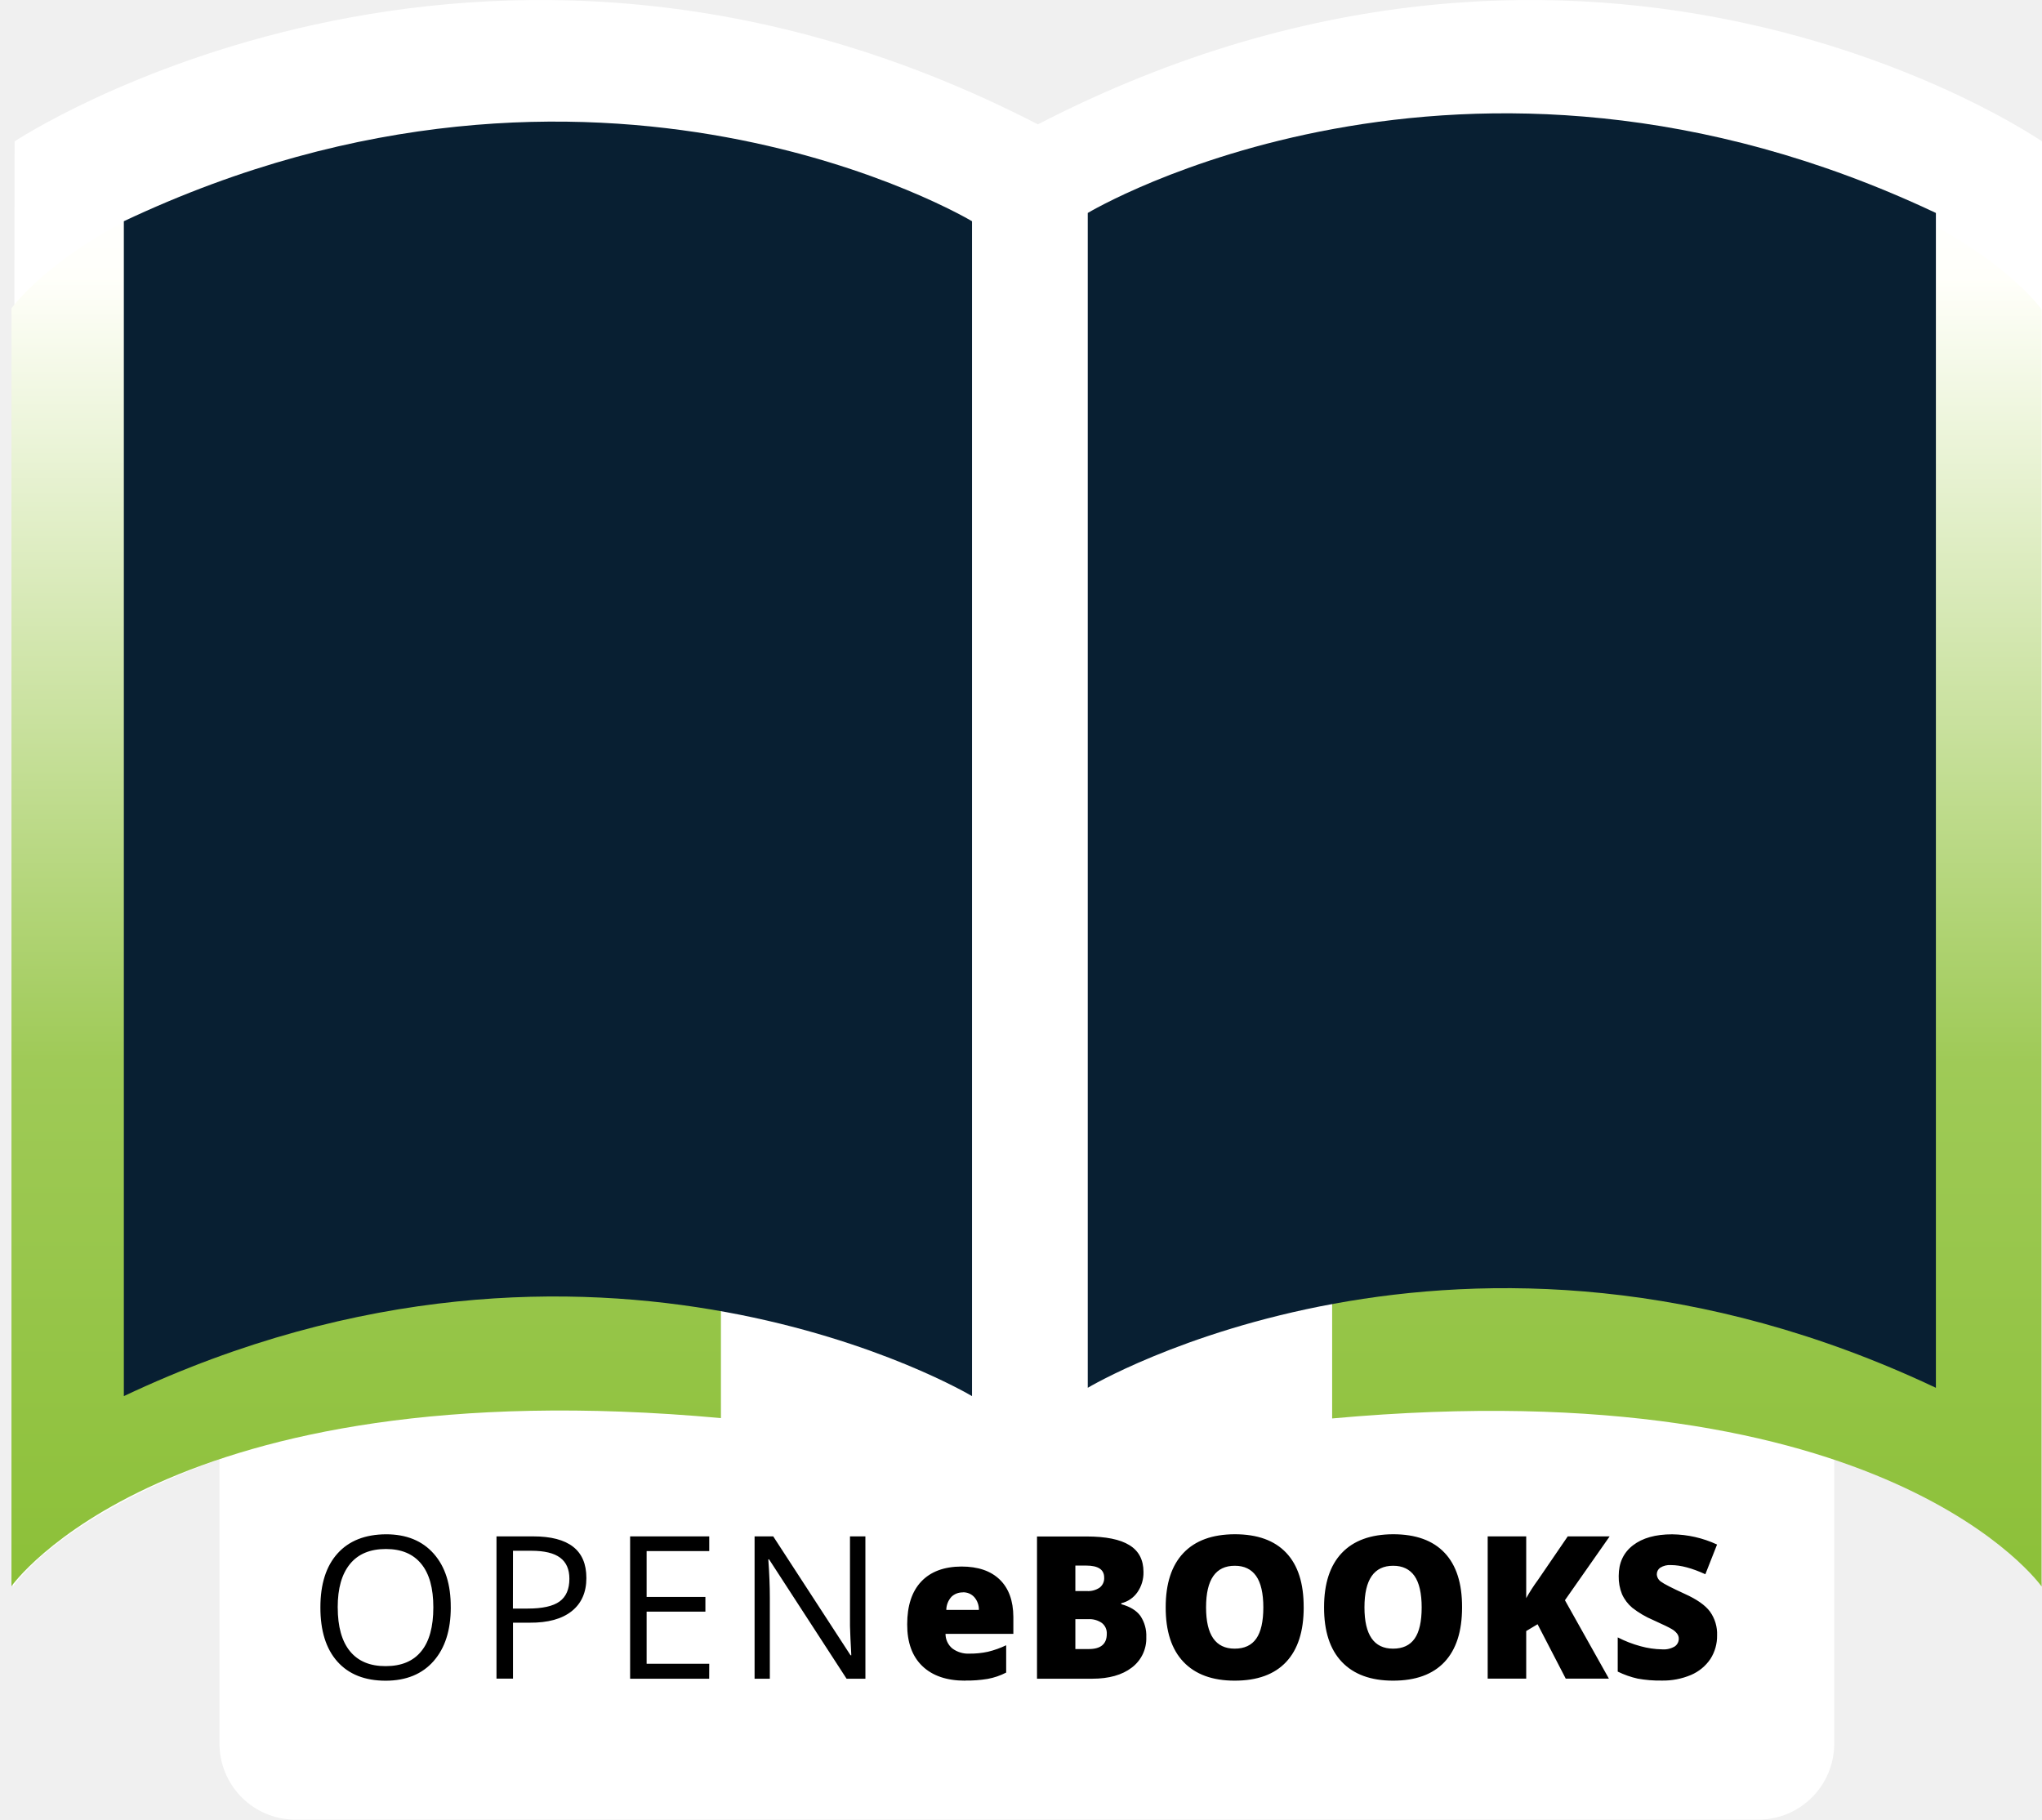
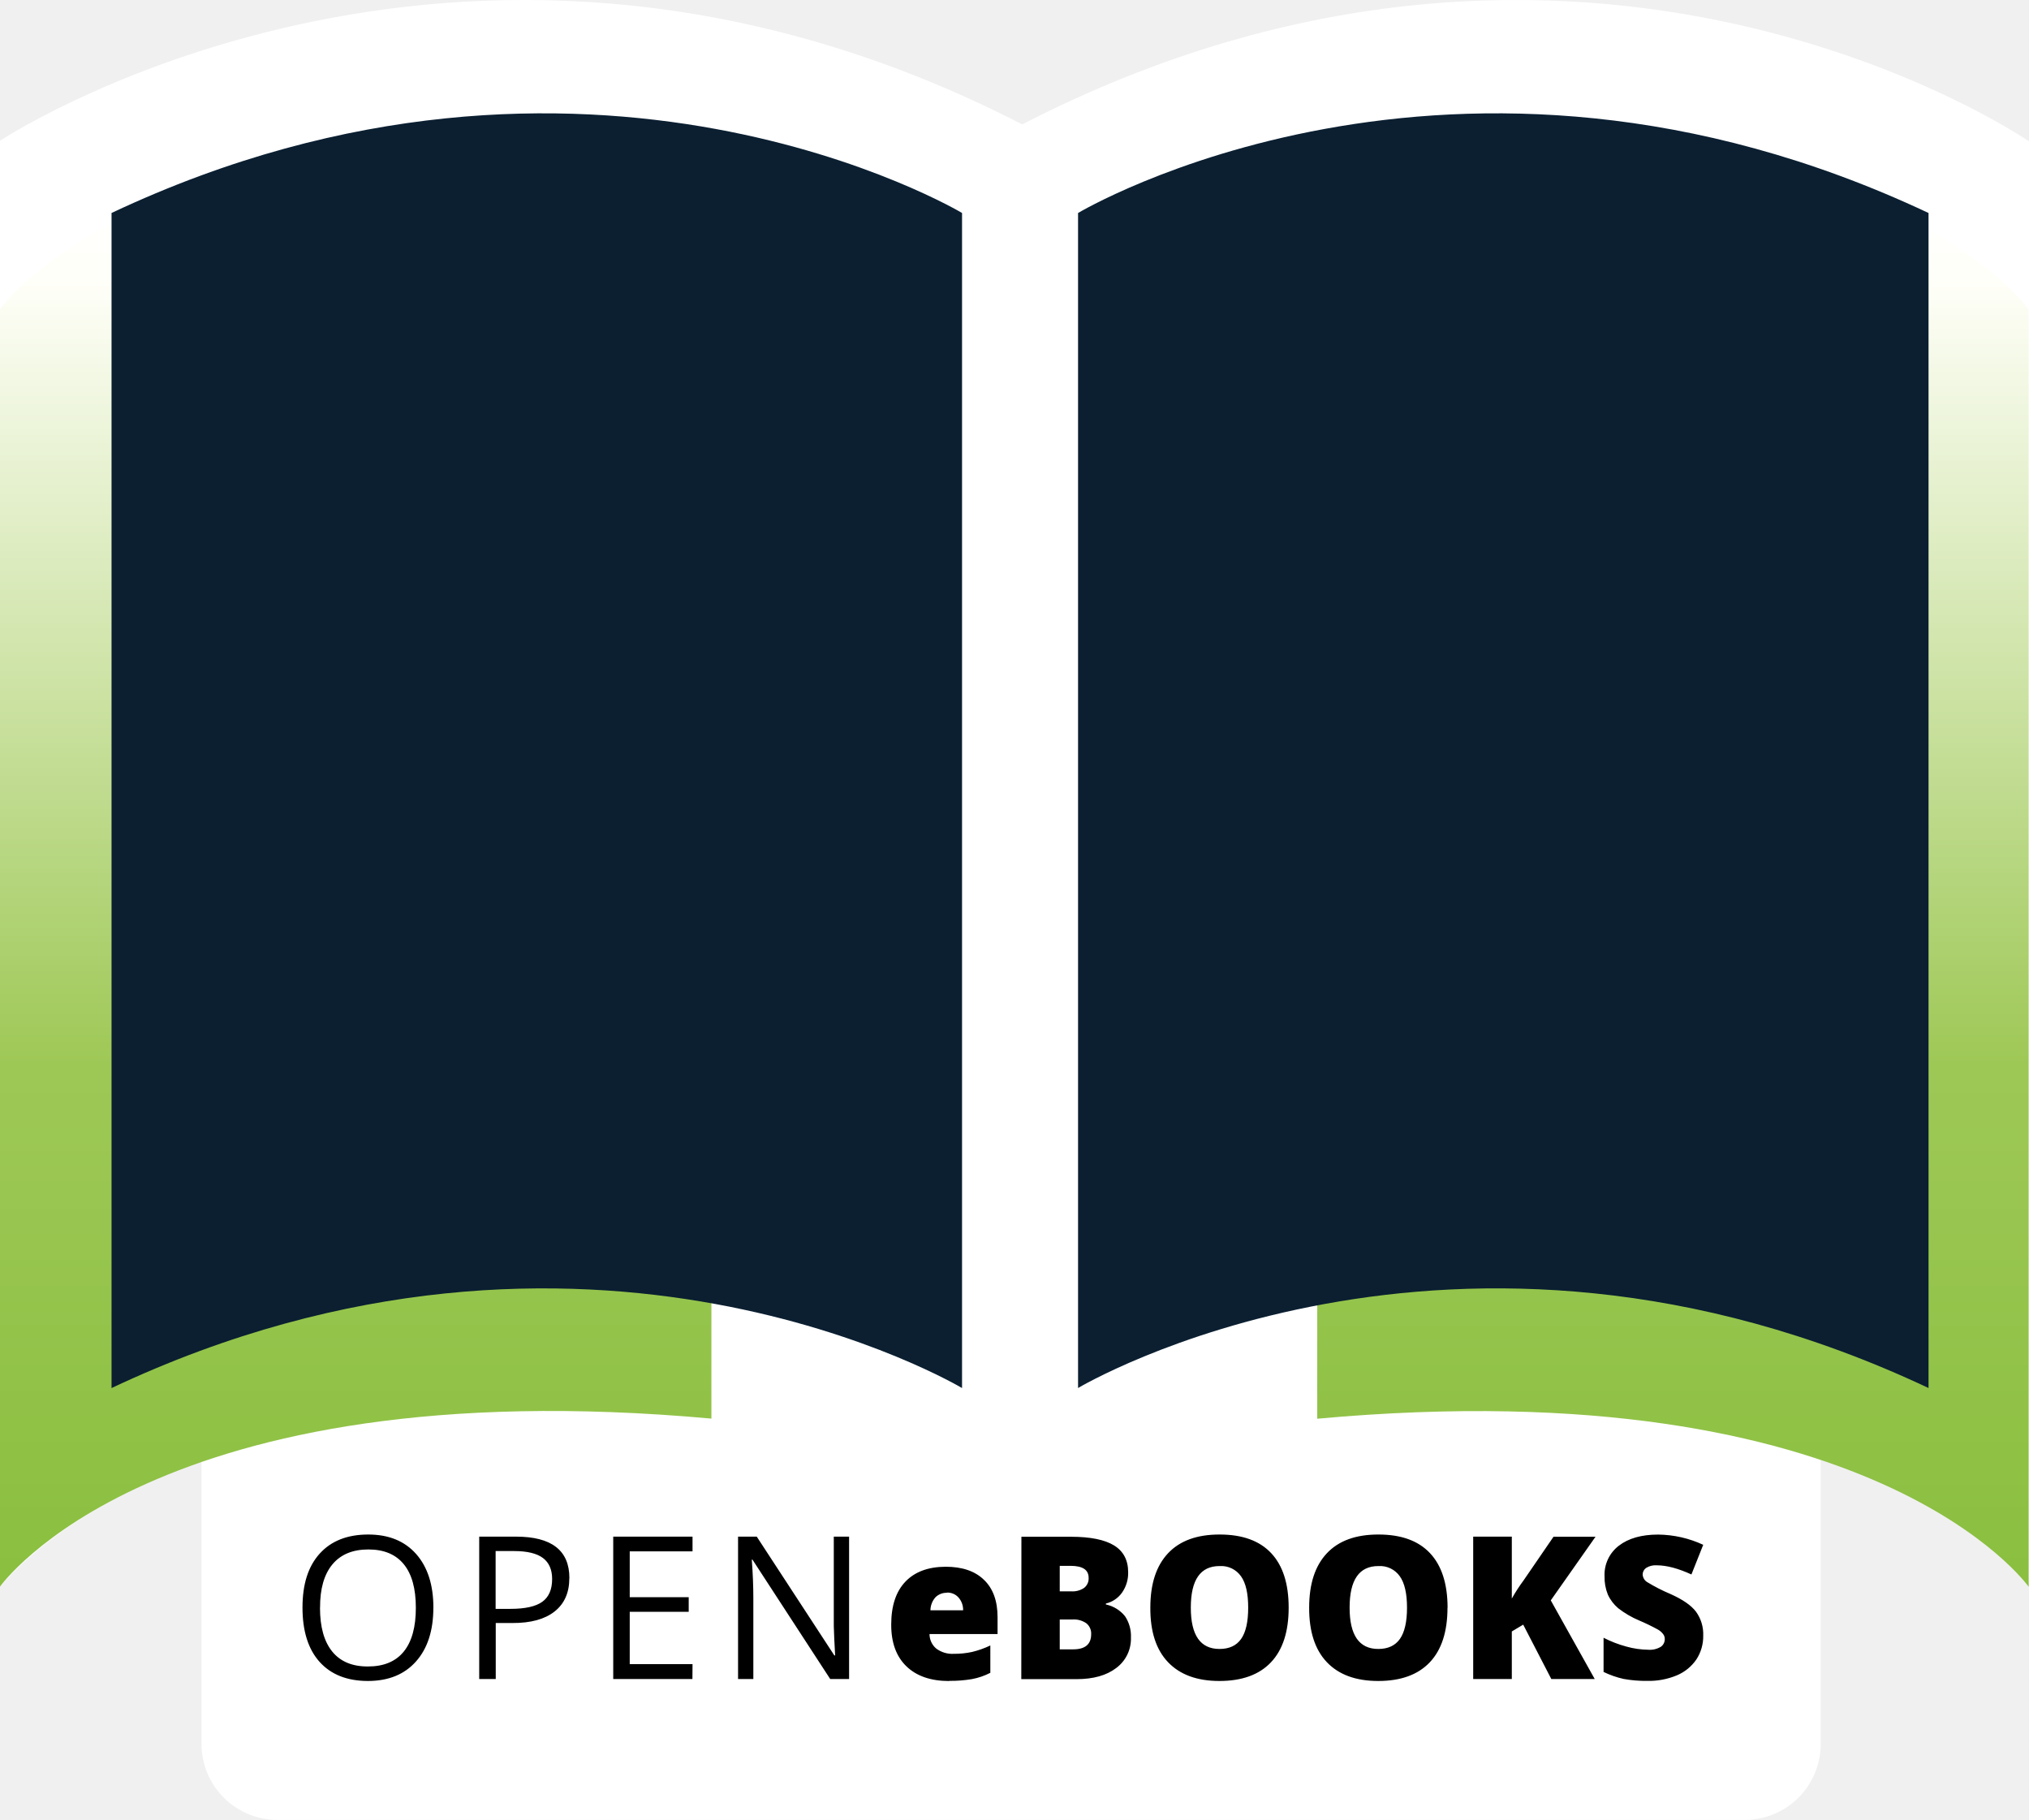
- <svg xmlns="http://www.w3.org/2000/svg" viewBox="0 0 156 139" fill="none">
-   <path d="M79.29 9.5C36.438 -12.606 1.114 10.8 1.114 10.8L1 121.192C1 121.192 4.357 115.94 16.767 111.467V133.21C16.773 134.743 17.383 136.212 18.465 137.296C19.546 138.381 21.011 138.993 22.541 139H134.354C135.884 138.993 137.349 138.381 138.431 137.296C139.512 136.212 140.122 134.743 140.129 133.21V111.004C151.917 114.714 156 120.888 156 120.888V10.8C156 10.8 122.141 -12.606 79.29 9.5Z" fill="white" />
-   <path d="M101.77 10.8C144.245 6.933 155.97 23.638 155.97 23.638V121.189C155.97 121.189 144.253 104.495 101.77 108.353V10.8Z" fill="url(#paint0_linear_53471_41903)" />
-   <path d="M55.076 10.71C12.601 6.84 0.876 23.556 0.876 23.556V121.17C0.876 121.17 12.593 104.465 55.076 108.326V10.71Z" fill="url(#paint1_linear_53471_41903)" />
-   <path d="M147.894 106.012C111.655 88.887 83.1 106.012 83.1 106.012V16.268C83.1 16.268 111.622 -0.859 147.894 16.268V106.012Z" fill="#081F32" />
-   <path d="M131.178 124.927C131.188 125.564 131.011 126.191 130.667 126.727C130.302 127.267 129.789 127.689 129.191 127.945C128.476 128.247 127.706 128.394 126.93 128.376C126.322 128.385 125.714 128.336 125.115 128.228C124.587 128.11 124.074 127.93 123.587 127.691V125.077C124.143 125.363 124.727 125.589 125.331 125.752C125.871 125.902 126.428 125.983 126.988 125.992C127.323 126.017 127.658 125.939 127.947 125.767C128.041 125.701 128.118 125.614 128.172 125.511C128.225 125.409 128.252 125.295 128.252 125.18C128.254 125.04 128.209 124.904 128.124 124.793C128.017 124.654 127.884 124.538 127.731 124.452C127.554 124.339 127.075 124.106 126.292 123.752C125.722 123.512 125.186 123.196 124.698 122.815C124.362 122.532 124.094 122.177 123.914 121.775C123.736 121.334 123.651 120.861 123.662 120.386C123.662 119.385 124.025 118.605 124.751 118.045C125.477 117.484 126.475 117.204 127.744 117.204C128.931 117.218 130.1 117.484 131.176 117.985L130.282 120.254C129.269 119.789 128.396 119.556 127.662 119.555C127.371 119.531 127.081 119.601 126.833 119.755C126.753 119.811 126.687 119.886 126.642 119.973C126.596 120.06 126.573 120.156 126.573 120.254C126.578 120.369 126.61 120.48 126.667 120.58C126.724 120.679 126.803 120.764 126.899 120.826C127.121 120.993 127.719 121.3 128.693 121.747C129.629 122.167 130.276 122.621 130.635 123.107C131.014 123.636 131.205 124.276 131.178 124.927ZM122.913 128.228H119.616L117.464 124.073L116.596 124.593V128.228H113.653V117.362H116.596V122.081C116.865 121.6 117.165 121.135 117.492 120.691L119.769 117.362H122.971L119.554 122.239L122.913 128.228ZM104.239 122.788C104.239 124.889 104.967 125.939 106.424 125.938C107.165 125.938 107.714 125.682 108.071 125.172C108.43 124.664 108.61 123.859 108.61 122.788C108.61 121.717 108.423 120.901 108.062 120.387C107.7 119.873 107.16 119.607 106.439 119.607C104.972 119.602 104.239 120.659 104.239 122.779V122.788ZM111.695 122.788C111.695 124.615 111.248 126.004 110.354 126.956C109.459 127.908 108.15 128.383 106.424 128.383C104.724 128.383 103.419 127.905 102.51 126.949C101.6 125.992 101.148 124.6 101.153 122.773C101.153 120.965 101.604 119.585 102.504 118.634C103.405 117.682 104.715 117.204 106.434 117.199C108.159 117.199 109.469 117.672 110.363 118.619C111.258 119.565 111.702 120.952 111.695 122.779V122.788ZM92.138 122.788C92.138 124.889 92.867 125.939 94.325 125.938C95.066 125.938 95.615 125.682 95.972 125.172C96.331 124.664 96.513 123.859 96.513 122.788C96.513 121.717 96.326 120.901 95.963 120.387C95.6 119.873 95.061 119.607 94.34 119.607C92.872 119.602 92.138 120.659 92.138 122.779V122.788ZM99.597 122.788C99.597 124.615 99.149 126.004 98.255 126.956C97.36 127.908 96.051 128.383 94.325 128.383C92.625 128.383 91.32 127.905 90.411 126.949C89.501 125.992 89.049 124.6 89.054 122.773C89.054 120.965 89.505 119.585 90.405 118.634C91.306 117.682 92.616 117.204 94.335 117.199C96.06 117.199 97.37 117.672 98.264 118.619C99.159 119.565 99.602 120.952 99.595 122.779L99.597 122.788ZM82.153 123.687V125.968H83.183C84.096 125.968 84.554 125.583 84.554 124.808C84.563 124.65 84.533 124.492 84.468 124.347C84.403 124.202 84.304 124.076 84.18 123.977C83.87 123.763 83.496 123.66 83.121 123.687H82.153ZM82.153 121.539H83.035C83.378 121.561 83.719 121.469 84.006 121.278C84.123 121.188 84.216 121.07 84.276 120.936C84.337 120.801 84.364 120.653 84.354 120.506C84.354 119.897 83.895 119.592 82.977 119.592H82.153V121.539ZM79.223 117.369H83.005C84.479 117.369 85.572 117.59 86.283 118.032C87 118.469 87.357 119.157 87.357 120.076C87.372 120.632 87.208 121.179 86.889 121.635C86.596 122.055 86.158 122.352 85.66 122.469V122.541C86.332 122.728 86.816 123.019 87.12 123.434C87.439 123.911 87.598 124.479 87.572 125.054C87.589 125.504 87.496 125.951 87.303 126.358C87.109 126.764 86.82 127.117 86.461 127.387C85.724 127.951 84.718 128.234 83.443 128.235H79.223V117.369ZM73.552 121.642C73.234 121.635 72.925 121.752 72.693 121.97C72.44 122.246 72.297 122.605 72.292 122.98H74.783C74.791 122.623 74.667 122.276 74.435 122.006C74.324 121.883 74.188 121.786 74.035 121.721C73.882 121.657 73.717 121.628 73.552 121.635V121.642ZM73.724 128.383C72.324 128.383 71.237 128.012 70.462 127.269C69.688 126.527 69.302 125.464 69.306 124.081C69.306 122.659 69.664 121.569 70.38 120.811C71.096 120.054 72.12 119.672 73.451 119.665C74.716 119.665 75.691 119.998 76.377 120.663C77.063 121.328 77.409 122.279 77.416 123.516V124.808H72.233C72.233 125.019 72.278 125.228 72.367 125.419C72.455 125.611 72.585 125.781 72.745 125.917C73.127 126.203 73.596 126.345 74.072 126.318C74.542 126.323 75.012 126.275 75.472 126.176C75.953 126.06 76.421 125.893 76.867 125.679V127.766C76.424 127.995 75.949 128.158 75.458 128.248C74.885 128.343 74.305 128.386 73.724 128.376V128.383ZM66.114 128.235H64.675L58.753 119.116H58.695C58.773 120.187 58.812 121.166 58.812 122.059V128.235H57.647V117.362H59.071L64.978 126.444H65.036C65.036 126.311 65.004 125.881 64.971 125.159C64.937 124.437 64.924 123.91 64.935 123.599V117.362H66.112L66.114 128.235ZM54.178 128.235H48.138V117.362H54.183V118.487H49.399V121.987H53.889V123.113H49.399V127.093H54.183L54.178 128.235ZM39.184 122.876H40.318C41.441 122.876 42.251 122.696 42.75 122.334C43.249 121.973 43.499 121.393 43.499 120.596C43.499 119.877 43.264 119.341 42.793 118.99C42.324 118.639 41.592 118.461 40.6 118.461H39.191L39.184 122.876ZM44.797 120.536C44.797 121.635 44.423 122.482 43.675 123.077C42.926 123.672 41.857 123.965 40.466 123.955H39.191V128.228H37.93V117.362H40.737C43.443 117.362 44.796 118.417 44.796 120.528L44.797 120.536ZM25.801 122.786C25.801 124.257 26.113 125.374 26.737 126.136C27.361 126.899 28.27 127.278 29.465 127.273C30.666 127.273 31.573 126.894 32.184 126.136C32.8 125.386 33.105 124.261 33.105 122.786C33.105 121.312 32.8 120.217 32.184 119.463C31.568 118.709 30.676 118.326 29.48 118.326C28.284 118.326 27.364 118.701 26.737 119.472C26.11 120.243 25.799 121.327 25.799 122.779L25.801 122.786ZM34.437 122.786C34.437 124.525 34 125.891 33.127 126.887C32.254 127.882 31.036 128.382 29.473 128.387C27.876 128.387 26.643 127.9 25.773 126.924C24.904 125.949 24.472 124.566 24.477 122.777C24.477 121.006 24.913 119.637 25.786 118.667C26.66 117.698 27.895 117.21 29.493 117.202C31.05 117.202 32.266 117.698 33.14 118.69C34.015 119.682 34.446 121.045 34.435 122.779L34.437 122.786Z" fill="black" />
-   <path d="M9.461 106.648C45.702 89.521 74.258 106.648 74.258 106.648V16.9C74.258 16.9 45.735 -0.225 9.461 16.9V106.648Z" fill="#081F32" />
+ <svg xmlns="http://www.w3.org/2000/svg" viewBox="0 0 155 139" fill="none">
+   <g clip-path="url(#clip0_54498_42322)">
+     <path d="M78.087 9.5C36.261 -12.024 1.802 9.59 0 10.747V121.185C1.074 119.913 5.518 115.027 15.394 111.613V133.209C15.398 134.743 16.009 136.213 17.094 137.298C18.179 138.384 19.65 138.995 21.184 139H133.298C134.832 138.995 136.303 138.384 137.388 137.298C138.473 136.213 139.084 134.743 139.088 133.209V111.003C150.908 114.714 155 120.888 155 120.888V10.797C155 10.797 121.052 -12.609 78.087 9.5Z" fill="white" />
+     <path d="M100.627 10.801C143.223 6.933 154.973 23.636 154.973 23.636V121.19C154.973 121.19 143.223 104.485 100.627 108.355V10.801Z" fill="url(#paint0_linear_54498_42322)" />
+     <path d="M147.325 106.011C110.989 88.885 82.355 106.011 82.355 106.011V16.268C82.355 16.268 110.958 -0.86 147.325 16.268V106.011Z" fill="#0B1F31" />
+     <path d="M130.113 124.927C130.124 125.565 129.945 126.192 129.599 126.729C129.233 127.268 128.72 127.691 128.12 127.947C127.403 128.249 126.631 128.397 125.854 128.379C125.243 128.388 124.633 128.338 124.032 128.23C123.502 128.112 122.988 127.932 122.5 127.695V125.085C123.057 125.372 123.643 125.598 124.248 125.76C124.79 125.912 125.35 125.993 125.912 126.001C126.248 126.027 126.583 125.948 126.872 125.776C126.967 125.71 127.044 125.623 127.097 125.52C127.15 125.418 127.177 125.304 127.176 125.189C127.18 125.049 127.135 124.913 127.05 124.803C126.943 124.664 126.809 124.548 126.656 124.461C126.187 124.204 125.706 123.971 125.214 123.763C124.642 123.523 124.105 123.208 123.615 122.827C123.279 122.542 123.009 122.187 122.827 121.786C122.649 121.344 122.563 120.871 122.575 120.395C122.554 119.946 122.643 119.498 122.833 119.091C123.024 118.683 123.31 118.328 123.667 118.055C124.404 117.488 125.406 117.204 126.671 117.204C127.861 117.218 129.034 117.484 130.113 117.986L129.212 120.251C128.197 119.787 127.319 119.554 126.579 119.553C126.288 119.528 125.996 119.598 125.748 119.753C125.668 119.809 125.602 119.883 125.557 119.97C125.511 120.057 125.487 120.153 125.487 120.251C125.492 120.365 125.524 120.477 125.581 120.576C125.637 120.676 125.717 120.76 125.813 120.823C126.39 121.176 126.992 121.484 127.615 121.746C128.552 122.165 129.201 122.615 129.563 123.097C129.946 123.628 130.14 124.273 130.113 124.927V124.927ZM121.825 128.237H118.509L116.361 124.083L115.491 124.603V128.237H112.541V117.362H115.491V122.09C115.762 121.609 116.063 121.145 116.392 120.701L118.676 117.371H121.885L118.467 122.23L121.825 128.237ZM103.1 122.788C103.1 124.89 103.831 125.941 105.293 125.941C106.034 125.941 106.584 125.684 106.942 125.175C107.3 124.666 107.485 123.869 107.485 122.788C107.485 121.707 107.302 120.904 106.935 120.39C106.753 120.132 106.508 119.924 106.223 119.787C105.938 119.651 105.623 119.589 105.307 119.609C103.835 119.603 103.1 120.66 103.1 122.779V122.788ZM110.577 122.788C110.577 124.617 110.127 126.007 109.226 126.958C108.325 127.91 107.012 128.386 105.287 128.386C103.579 128.386 102.271 127.907 101.361 126.949C100.451 125.992 100.001 124.6 100.01 122.775C100.01 120.973 100.46 119.593 101.361 118.634C102.262 117.675 103.577 117.197 105.307 117.2C107.037 117.2 108.347 117.673 109.239 118.621C110.131 119.568 110.579 120.954 110.584 122.779L110.577 122.788ZM90.969 122.788C90.969 124.89 91.7 125.941 93.161 125.941C93.904 125.941 94.454 125.684 94.812 125.175C95.17 124.666 95.352 123.869 95.352 122.788C95.352 121.707 95.172 120.904 94.803 120.39C94.621 120.131 94.376 119.924 94.091 119.787C93.805 119.65 93.49 119.589 93.174 119.609C91.704 119.603 90.969 120.66 90.969 122.779V122.788ZM98.444 122.788C98.444 124.617 97.994 126.007 97.093 126.958C96.192 127.91 94.879 128.386 93.154 128.386C91.45 128.386 90.141 127.907 89.228 126.949C88.315 125.992 87.865 124.6 87.877 122.775C87.877 120.973 88.327 119.593 89.228 118.634C90.129 117.675 91.445 117.197 93.174 117.2C94.905 117.2 96.216 117.673 97.107 118.621C97.997 119.568 98.443 120.954 98.444 122.779V122.788ZM80.956 123.689V125.97H81.981C82.897 125.97 83.357 125.585 83.357 124.81C83.366 124.652 83.337 124.493 83.272 124.349C83.208 124.204 83.109 124.076 82.985 123.977C82.673 123.764 82.299 123.662 81.922 123.689H80.956ZM80.956 121.541H81.841C82.185 121.563 82.527 121.471 82.814 121.28C82.931 121.189 83.024 121.072 83.085 120.937C83.146 120.802 83.173 120.655 83.163 120.507C83.163 119.899 82.713 119.593 81.78 119.593H80.956V121.541ZM78.028 117.371H81.819C83.296 117.371 84.391 117.596 85.105 118.033C85.818 118.47 86.183 119.159 86.183 120.077C86.198 120.634 86.034 121.181 85.715 121.638C85.419 122.057 84.98 122.353 84.481 122.471V122.543C85.058 122.664 85.576 122.982 85.945 123.444C86.263 123.922 86.421 124.49 86.395 125.065C86.41 125.516 86.316 125.964 86.12 126.37C85.924 126.776 85.632 127.129 85.269 127.397C84.528 127.963 83.521 128.246 82.242 128.246H78.019L78.028 117.371ZM72.341 121.649C72.022 121.641 71.713 121.758 71.479 121.975C71.225 122.251 71.082 122.612 71.078 122.986H73.575C73.584 122.63 73.46 122.283 73.226 122.014C73.115 121.888 72.977 121.789 72.822 121.723C72.667 121.658 72.5 121.628 72.332 121.635L72.341 121.649ZM72.512 128.39C71.11 128.39 70.02 128.015 69.242 127.265C68.464 126.514 68.078 125.451 68.082 124.076C68.082 122.653 68.441 121.563 69.159 120.807C69.876 120.05 70.903 119.668 72.238 119.661C73.505 119.661 74.481 119.993 75.165 120.658C75.857 121.316 76.206 122.268 76.206 123.511V124.803H71.008C71.008 125.014 71.054 125.223 71.142 125.414C71.231 125.605 71.36 125.775 71.521 125.911C71.905 126.196 72.376 126.338 72.852 126.312C73.324 126.316 73.794 126.269 74.256 126.17C74.738 126.055 75.207 125.888 75.654 125.673V127.762C75.21 127.991 74.735 128.153 74.244 128.244C73.669 128.34 73.087 128.385 72.503 128.377L72.512 128.39ZM64.864 128.237H63.422L57.483 119.118H57.431C57.511 120.188 57.55 121.169 57.549 122.061V128.237H56.382V117.362H57.81L63.738 126.436H63.798C63.786 126.304 63.764 125.876 63.731 125.152C63.697 124.423 63.684 123.903 63.695 123.592V117.362H64.864V128.237ZM52.895 128.237H46.846V117.362H52.904V118.488H48.107V121.987H52.612V123.101H48.107V127.1H52.904L52.895 128.237ZM37.862 122.878H38.999C40.119 122.878 40.929 122.697 41.429 122.336C41.929 121.975 42.179 121.395 42.179 120.597C42.179 119.88 41.944 119.344 41.474 118.99C41.004 118.641 40.27 118.463 39.274 118.463H37.862V122.878ZM43.492 120.537C43.492 121.638 43.117 122.486 42.366 123.079C41.616 123.672 40.543 123.965 39.148 123.959H37.871V128.237H36.608V117.362H39.425C42.14 117.362 43.497 118.417 43.497 120.528L43.492 120.537ZM24.445 122.788C24.445 124.258 24.758 125.375 25.382 126.141C26.007 126.907 26.918 127.286 28.117 127.278C29.318 127.278 30.227 126.899 30.844 126.141C31.461 125.383 31.769 124.265 31.767 122.788C31.767 121.326 31.46 120.219 30.844 119.467C30.228 118.715 29.328 118.34 28.141 118.341C26.94 118.341 26.023 118.723 25.391 119.485C24.759 120.248 24.445 121.346 24.45 122.779L24.445 122.788ZM33.105 122.788C33.105 124.53 32.665 125.897 31.783 126.891C30.902 127.884 29.68 128.383 28.117 128.386C26.517 128.386 25.281 127.895 24.409 126.922C23.538 125.95 23.108 124.558 23.108 122.775C23.108 120.991 23.542 119.636 24.416 118.666C25.29 117.695 26.526 117.2 28.132 117.2C29.694 117.2 30.913 117.696 31.79 118.688C32.667 119.68 33.106 121.044 33.108 122.779L33.105 122.788Z" fill="black" />
+     <path d="M54.346 10.793C11.75 6.924 -0 23.627 -0 23.627V121.181C-0 121.181 11.75 104.476 54.346 108.347V10.793Z" fill="url(#paint1_linear_54498_42322)" />
+     <path d="M8.521 106.014C44.858 88.885 73.493 106.014 73.493 106.014V16.266C73.493 16.266 44.889 -0.858 8.521 16.266V106.014Z" fill="#0B1F31" />
+   </g>
  <defs>
-     <linearGradient id="paint0_linear_53471_41903" x1="128.87" y1="121.189" x2="128.87" y2="10.221" gradientUnits="userSpaceOnUse">
-       <stop stop-color="#8CC038" />
-       <stop offset="0.36" stop-color="#9FCA57" />
-       <stop offset="0.9" stop-color="#FFFFFA" />
+     <linearGradient id="paint0_linear_54498_42322" x1="127.8" y1="121.19" x2="127.8" y2="10.218" gradientUnits="userSpaceOnUse">
+       <stop stop-color="#8ABF3F" />
+       <stop offset="0.36" stop-color="#9EC856" />
+       <stop offset="0.9" stop-color="#FFFFF9" />
      <stop offset="0.97" stop-color="white" />
      <stop offset="1" stop-color="white" />
    </linearGradient>
-     <linearGradient id="paint1_linear_53471_41903" x1="27.976" y1="121.17" x2="27.976" y2="10.13" gradientUnits="userSpaceOnUse">
-       <stop stop-color="#8CC038" />
-       <stop offset="0.36" stop-color="#9FCA57" />
-       <stop offset="0.9" stop-color="#FFFFFA" />
+     <linearGradient id="paint1_linear_54498_42322" x1="27.173" y1="121.181" x2="27.173" y2="10.209" gradientUnits="userSpaceOnUse">
+       <stop stop-color="#8ABF3F" />
+       <stop offset="0.36" stop-color="#9EC856" />
+       <stop offset="0.9" stop-color="#FFFFF9" />
      <stop offset="0.97" stop-color="white" />
      <stop offset="1" stop-color="white" />
    </linearGradient>
  </defs>
</svg>
